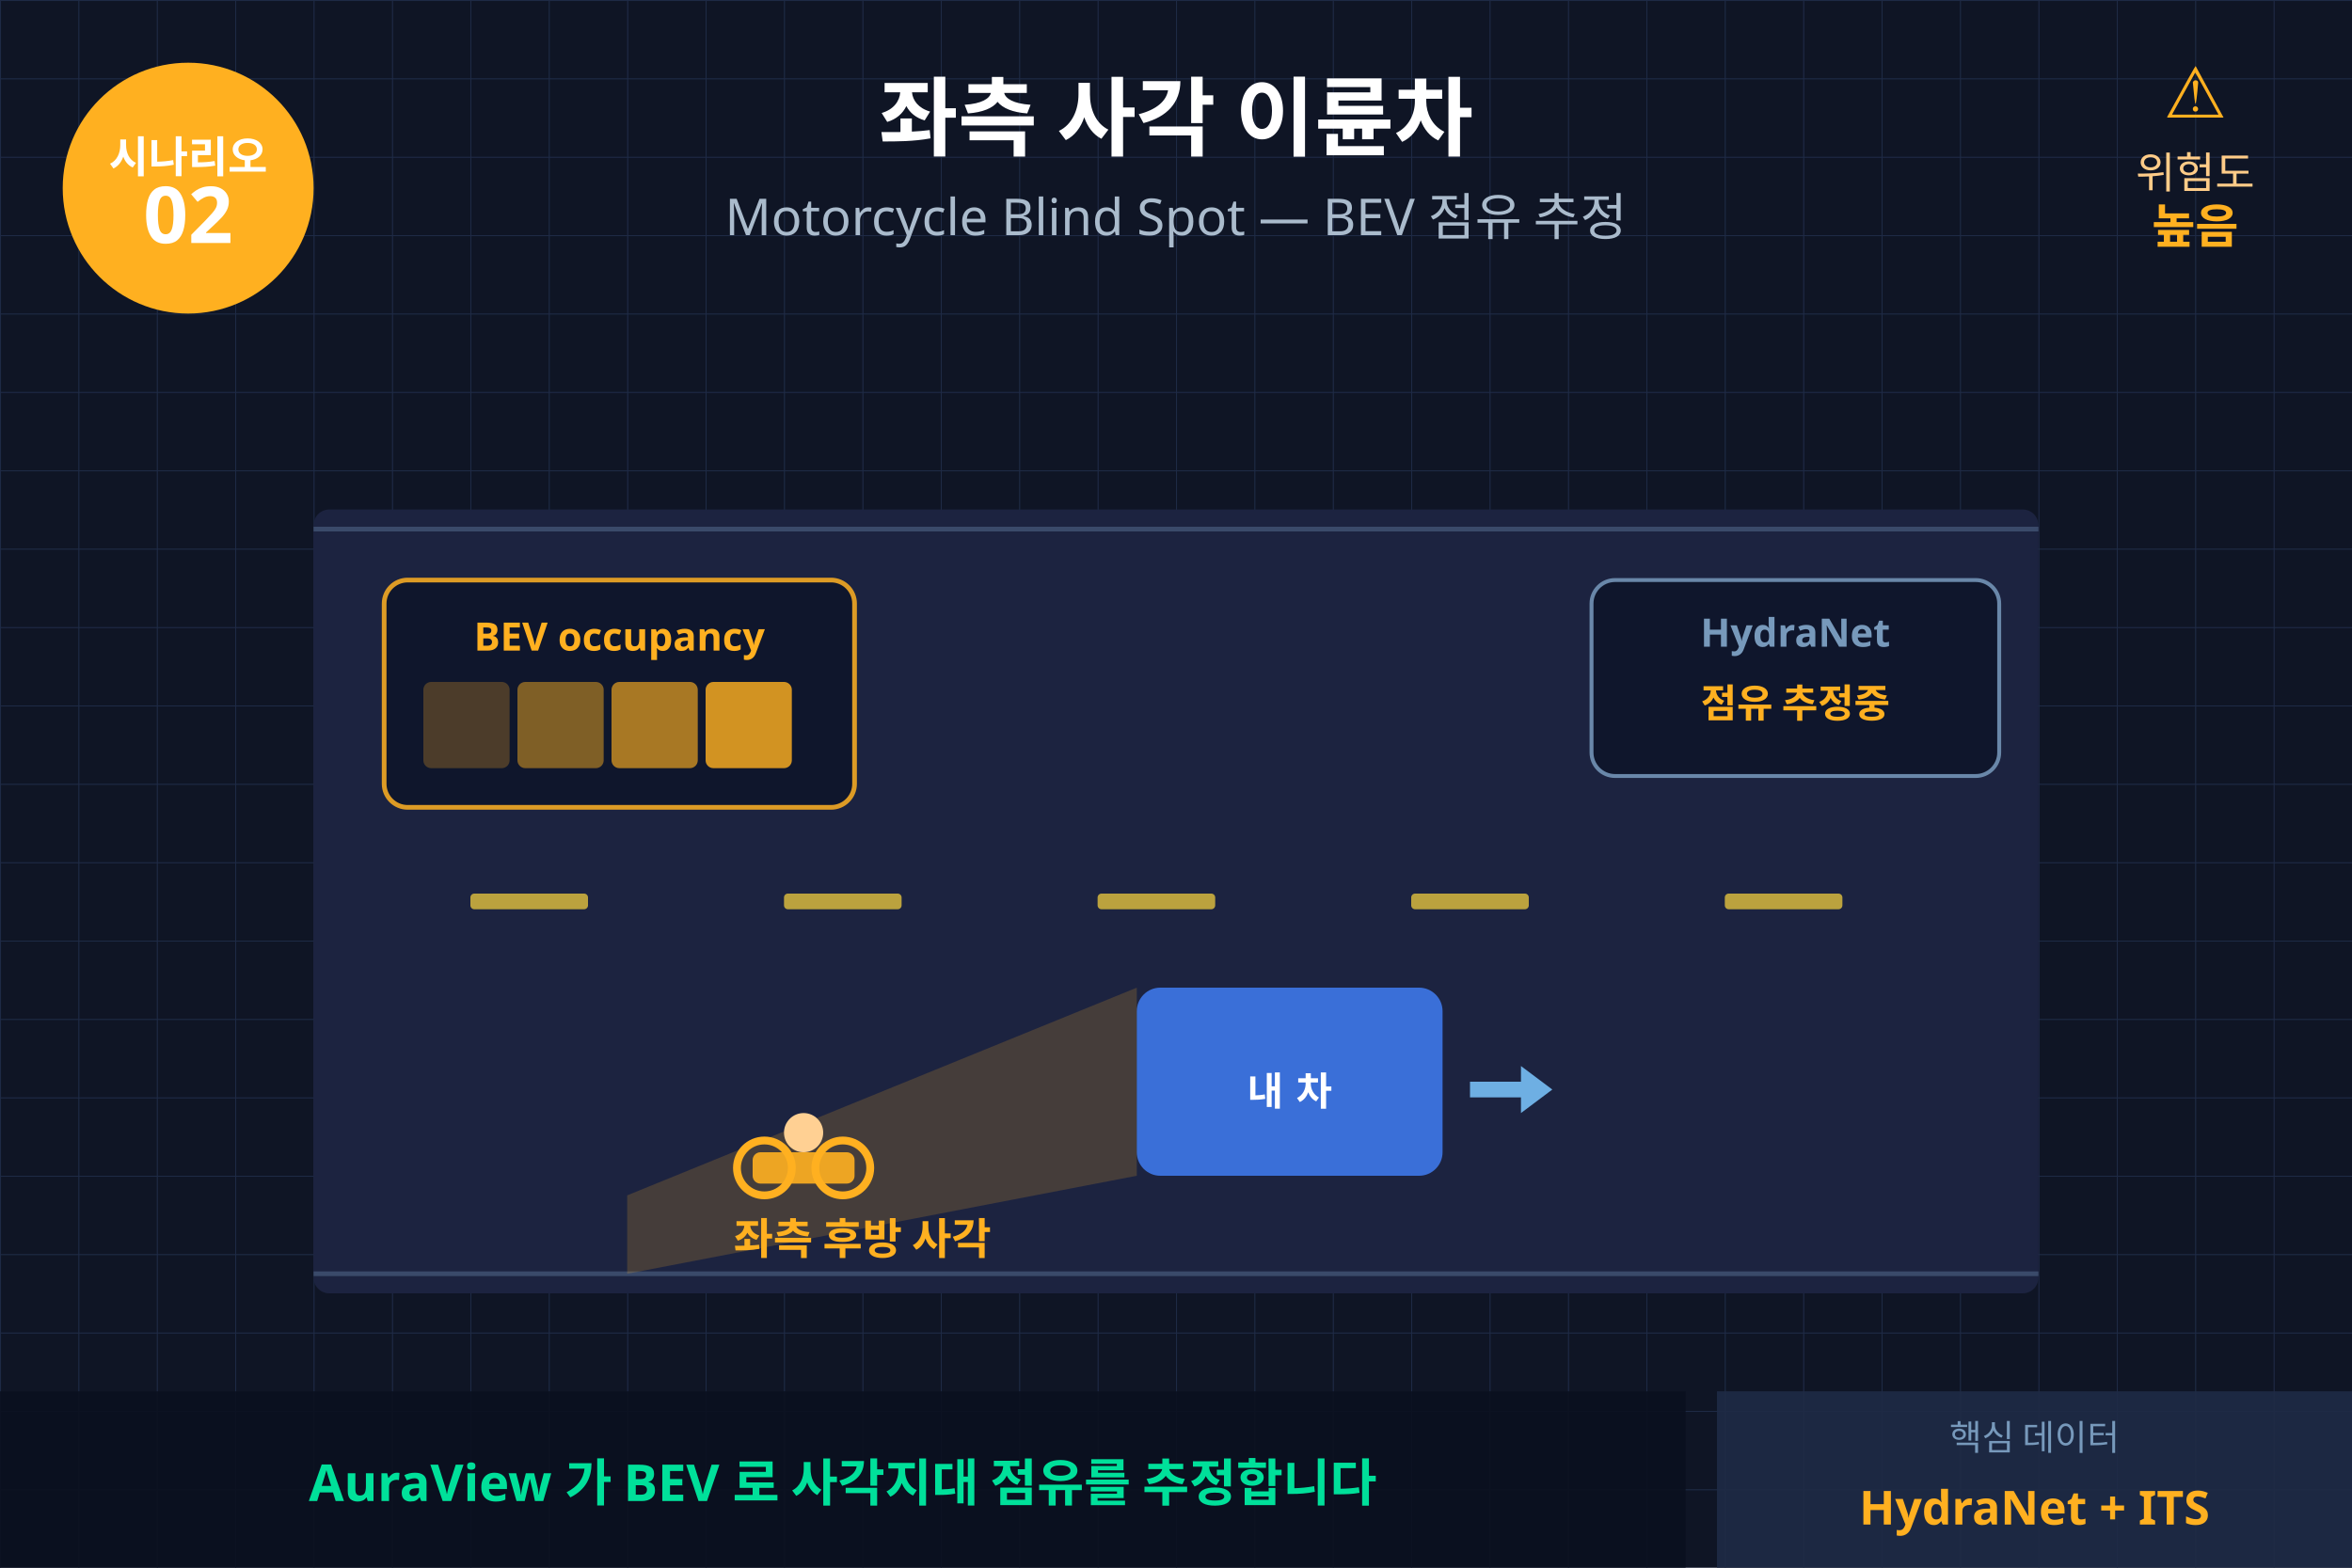
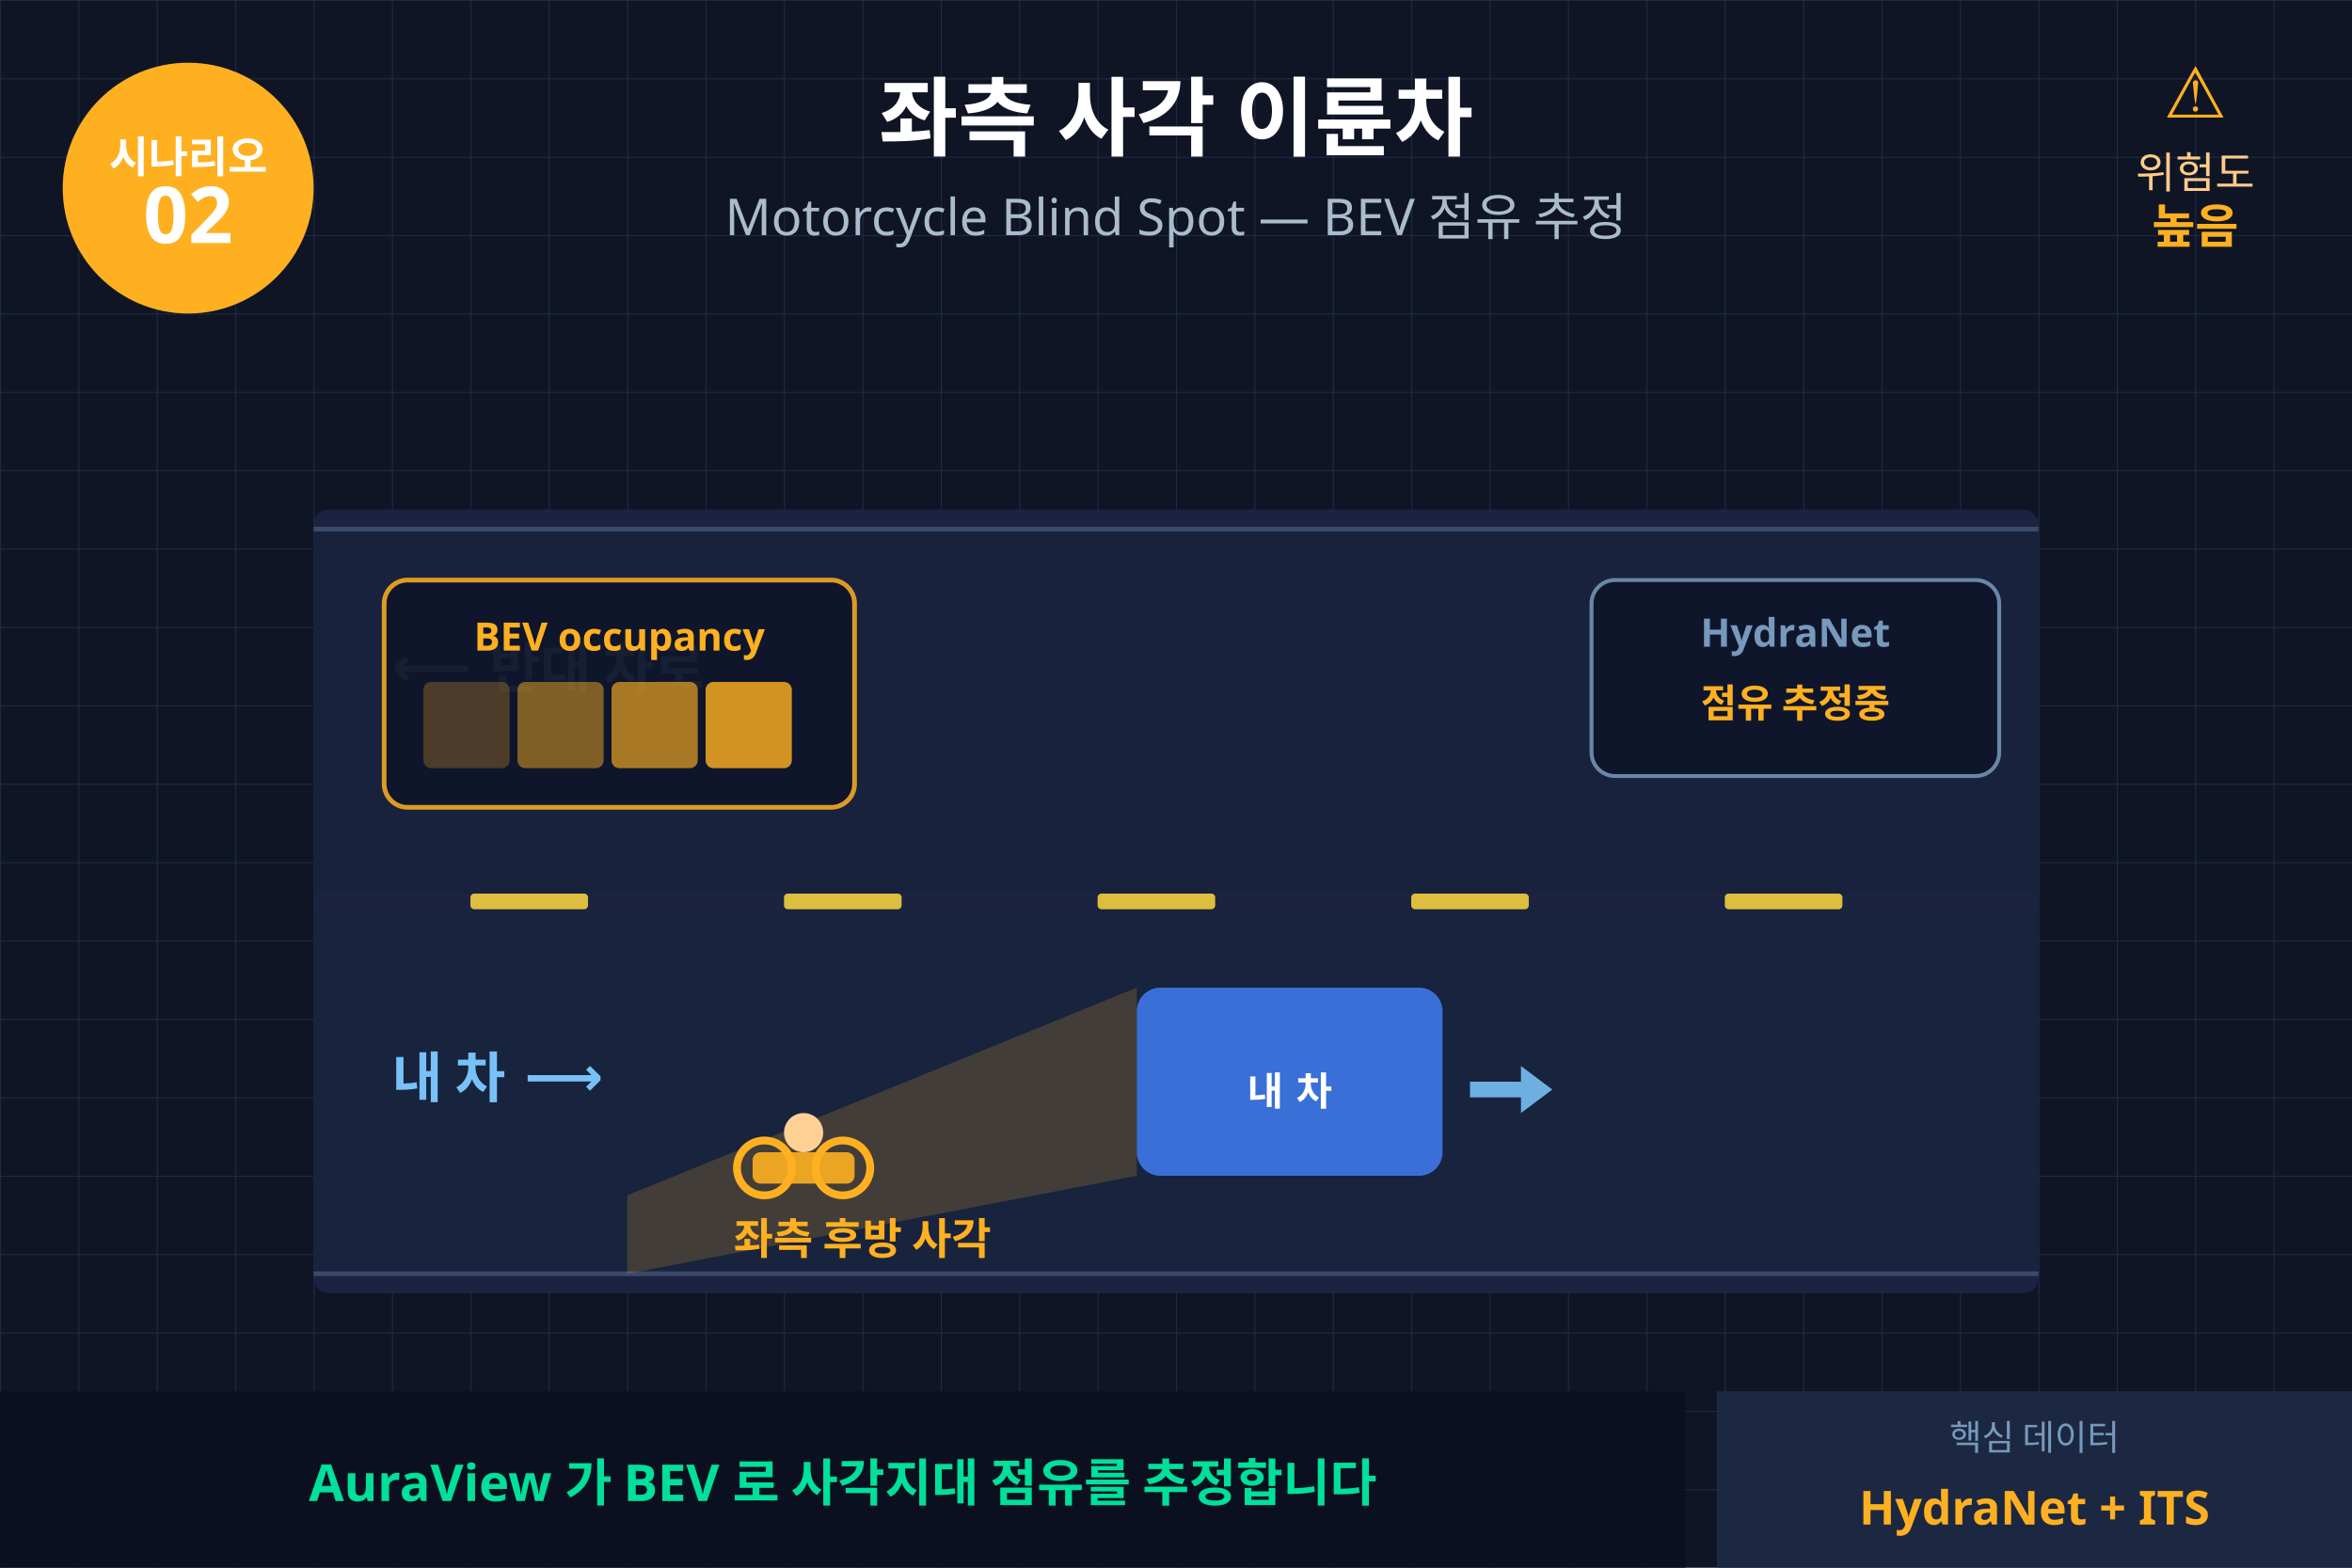
<svg xmlns="http://www.w3.org/2000/svg" viewBox="0 0 600 400" width="600" height="400" font-family="'Malgun Gothic','Apple SD Gothic Neo','Noto Sans KR',sans-serif">
  <rect width="600" height="400" fill="#0F1525" />
  <defs>
    <pattern id="grid2" width="20" height="20" patternUnits="userSpaceOnUse">
      <path d="M20 0 L0 0 0 20" fill="none" stroke="#1E2A45" stroke-width="0.5" />
    </pattern>
  </defs>
  <rect width="600" height="400" fill="url(#grid2)" />
  <circle cx="48" cy="48" r="32" fill="#FFB020" />
  <text x="48" y="44" text-anchor="middle" font-size="11" fill="white" font-weight="700">시나리오</text>
  <text x="48" y="62" text-anchor="middle" font-size="20" fill="white" font-weight="900">02</text>
  <text x="300" y="38" text-anchor="middle" font-size="22" font-weight="800" fill="white">좌측 사각 이륜차</text>
  <text x="300" y="60" text-anchor="middle" font-size="13" fill="#AABBCC">Motorcycle Blind Spot — BEV 점유 추정</text>
  <text x="560" y="30" text-anchor="middle" font-size="18" fill="#FFB020">⚠</text>
  <text x="560" y="48" text-anchor="middle" font-size="11" fill="#FFCC88">위험도</text>
  <text x="560" y="62" text-anchor="middle" font-size="12" fill="#FFB020" font-weight="700">높음</text>
  <rect x="80" y="130" width="440" height="200" rx="4" fill="#1C2340" />
-   <rect x="120" y="228" width="30" height="4" rx="1" fill="#FFD93D" opacity="0.7" />
-   <rect x="200" y="228" width="30" height="4" rx="1" fill="#FFD93D" opacity="0.7" />
-   <rect x="280" y="228" width="30" height="4" rx="1" fill="#FFD93D" opacity="0.7" />
-   <rect x="360" y="228" width="30" height="4" rx="1" fill="#FFD93D" opacity="0.7" />
-   <rect x="440" y="228" width="30" height="4" rx="1" fill="#FFD93D" opacity="0.7" />
+   <rect x="80" y="135" width="440" height="93" fill="#162038" opacity="0.55" />
+   <rect x="80" y="232" width="440" height="93" fill="#0F2335" opacity="0.30" />
+   <rect x="120" y="228" width="30" height="4" rx="1" fill="#FFD93D" opacity="0.85" />
+   <rect x="200" y="228" width="30" height="4" rx="1" fill="#FFD93D" opacity="0.85" />
+   <rect x="280" y="228" width="30" height="4" rx="1" fill="#FFD93D" opacity="0.85" />
+   <rect x="360" y="228" width="30" height="4" rx="1" fill="#FFD93D" opacity="0.85" />
+   <rect x="440" y="228" width="30" height="4" rx="1" fill="#FFD93D" opacity="0.85" />
  <line x1="80" y1="135" x2="520" y2="135" stroke="#3A4A6A" stroke-width="1.2" />
  <line x1="80" y1="325" x2="520" y2="325" stroke="#3A4A6A" stroke-width="1.2" />
+   <text x="100" y="175" font-size="14" font-weight="900" fill="#5A6C8C" opacity="0.85">⟵  반대 차로</text>
+   <text x="100" y="280" font-size="14" font-weight="900" fill="#7CC8FF" opacity="0.95">내 차 ⟶</text>
  <rect x="290" y="252" width="78" height="48" rx="6" fill="#3A6FD8" />
  <text x="329" y="282" text-anchor="middle" font-size="10" fill="white" font-weight="800" letter-spacing="0.5">내 차</text>
  <polygon points="375,276 388,276 388,272 396,278 388,284 388,280 375,280" fill="#7CC8FF" opacity="0.85" />
  <path d="M 290 252 L 160 305 L 160 325 L 290 300 Z" fill="#FFB020" opacity="0.18" />
  <text x="220" y="320" text-anchor="middle" font-size="11" fill="#FFB020" font-weight="700">좌측 후방 사각</text>
  <g>
    <circle cx="195" cy="298" r="7" fill="none" stroke="#FFB020" stroke-width="2" />
    <circle cx="215" cy="298" r="7" fill="none" stroke="#FFB020" stroke-width="2" />
    <rect x="192" y="294" width="26" height="8" rx="2" fill="#FFB020" opacity="0.9" />
    <circle cx="205" cy="289" r="5" fill="#FFD093" />
    <animate attributeName="opacity" values="0.6;1;0.6" dur="1.6s" repeatCount="indefinite" />
  </g>
  <circle cx="205" cy="298" r="18" fill="none" stroke="#FFB020" stroke-width="2" opacity="0">
    <animate attributeName="r" values="18;40;18" dur="2.2s" repeatCount="indefinite" />
    <animate attributeName="opacity" values="0.7;0;0.7" dur="2.2s" repeatCount="indefinite" />
  </circle>
  <rect x="98" y="148" width="120" height="58" rx="6" fill="#0D1428" stroke="#FFB020" stroke-width="1.2" opacity="0.85" />
  <text x="158" y="166" text-anchor="middle" font-size="10" fill="#FFB020" font-weight="700">BEV occupancy</text>
  <g opacity="0.85" transform="translate(108, 174)">
    <rect x="0" y="0" width="22" height="22" fill="#FFB020" opacity="0.30" rx="2" />
    <rect x="24" y="0" width="22" height="22" fill="#FFB020" opacity="0.55" rx="2" />
    <rect x="48" y="0" width="22" height="22" fill="#FFB020" opacity="0.75" rx="2" />
    <rect x="72" y="0" width="22" height="22" fill="#FFB020" opacity="0.95" rx="2" />
  </g>
  <rect x="406" y="148" width="104" height="50" rx="6" fill="#0D1428" stroke="#7799BB" stroke-width="1" opacity="0.85" />
  <text x="458" y="165" text-anchor="middle" font-size="10" fill="#7799BB" font-weight="700">HydraNet</text>
  <text x="458" y="183" text-anchor="middle" font-size="10" fill="#FFB020" font-weight="600">점유 추정중</text>
  <rect x="0" y="355" width="430" height="45" fill="#0A0F1E" opacity="0.9" />
  <text x="215" y="383" text-anchor="middle" font-size="13" fill="#00E09A" font-weight="700">AuraView 가 BEV 로 사각지대 점유를 추정합니다</text>
  <rect x="438" y="355" width="162" height="45" fill="#1E2A45" opacity="0.9" />
  <text x="519" y="370" text-anchor="middle" font-size="9" fill="#7799BB">핵심 데이터</text>
  <text x="519" y="389" text-anchor="middle" font-size="12" fill="#FFB020" font-weight="800">HydraNet + ITS</text>
</svg>
